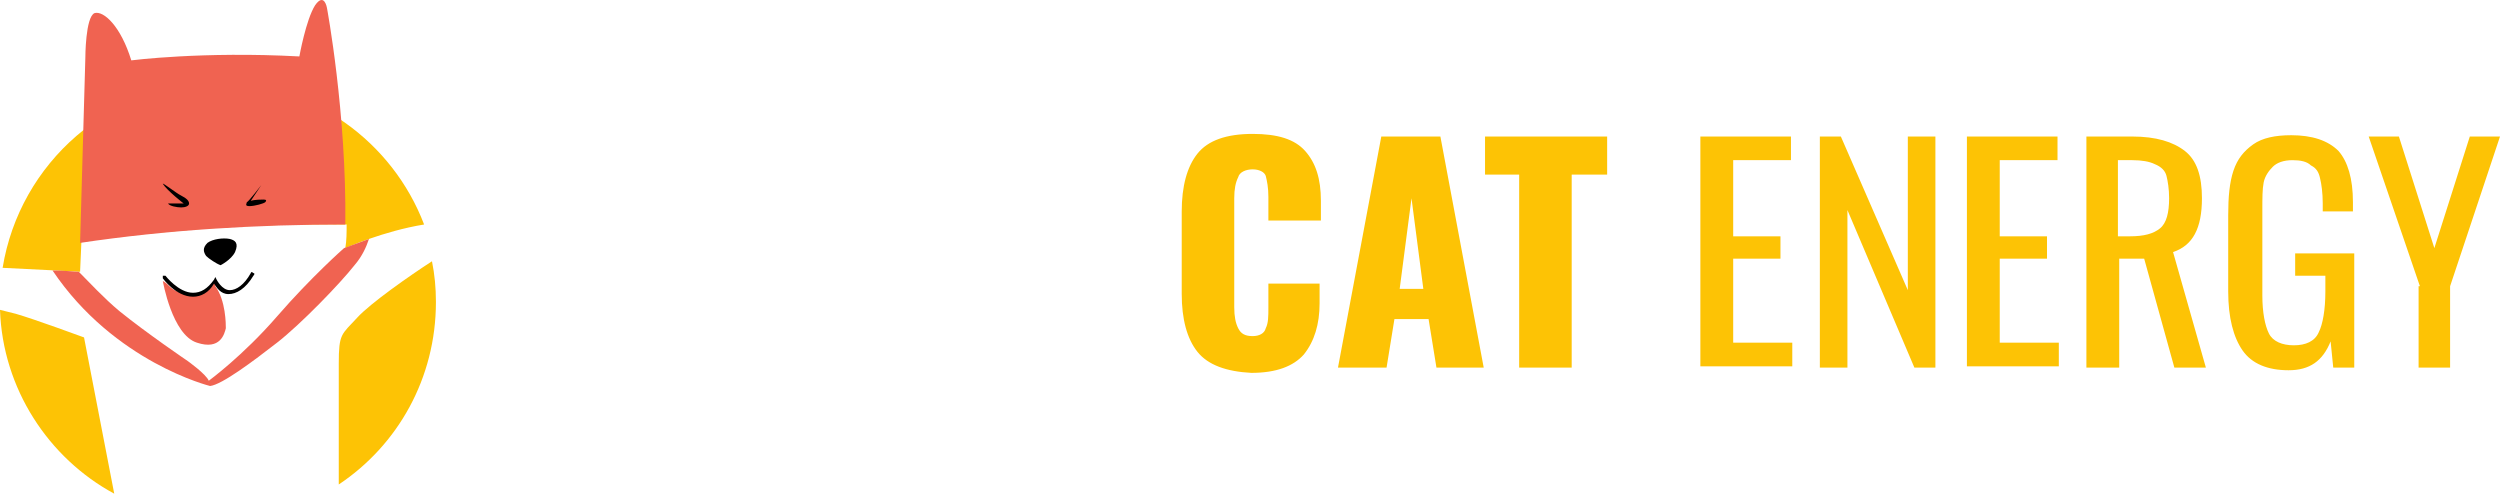
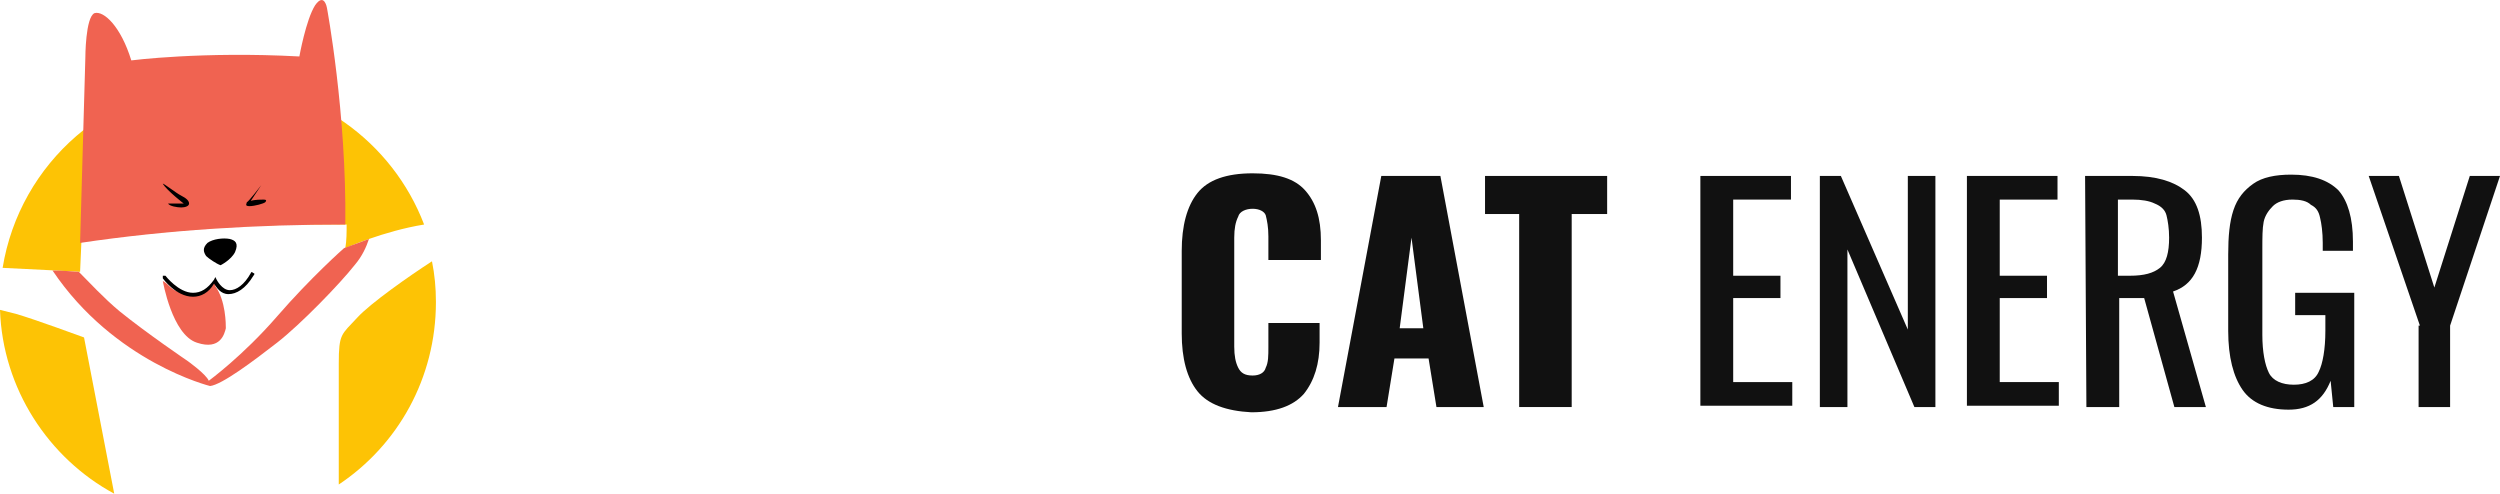
- <svg xmlns="http://www.w3.org/2000/svg" id="Layer_2" viewBox="0 0.002 190.4 37.598">
-   <style>
-         .st0{fill:#fdc305}.st1{fill:#f06351}
-     </style>
-   <path d="M6.1 20.7l.1-2.3c6.7-.9 13.4-1.4 20.2-1.3 0 .6 0 1.2-.1 1.8 0 0 2.9-1.3 6-1.8-2.4-6.3-8.5-10.8-15.6-10.8C8.4 6.3 1.5 12.4.2 20.4c2.2.1 5.9.3 5.9.3zM27.2 24.2c-1.2 1.3-1.4 1.2-1.4 3.5v9.2c4.5-3 7.4-8.1 7.4-13.9 0-1.1-.1-2.1-.3-3.1-1.7 1.1-4.7 3.2-5.7 4.3zM6.4 25.7s-3.8-1.4-5.2-1.8L0 23.6c.2 6 3.7 11.3 8.7 14L6.4 25.7z" class="st0" />
-   <path d="M26.3 17.1C26.4 8.6 24.9.6 24.9.6s-.2-1.2-.9-.2c-.7 1.1-1.2 3.9-1.2 3.9-7.4-.4-12.8.3-12.8.3C9.2 2 7.9.8 7.2 1c-.7.3-.7 3.4-.7 3.4l-.4 14.1c6.7-1 13.5-1.4 20.2-1.4z" class="st1" />
-   <path d="M12.4 14c0-.1 1 .7 1.4.9.4.2.6.4.6.6 0 .2-.3.3-.6.3s-.9-.1-1-.3H14c.1.1-1.3-1-1.6-1.5zM19.9 14.1s-1 1.3-1.1 1.3c0 .1-.2.3.2.3s1.1-.2 1.2-.3c.1-.1.1-.2-.1-.2s-.7 0-1 .1l.8-1.2s.1-.1 0 0zM16.8 20.2s.8-.4 1.1-1c.3-.7 0-.9-.4-1-.5-.1-1.3 0-1.7.3-.4.4-.3.7-.1 1 .2.2.8.6 1.1.7z" />
-   <path d="M16.3 21.5s-.2.4-.5.6c-.2.2-.6.4-1 .4-.6 0-1.1-.2-1.5-.4-.2-.1-.4-.3-.5-.4-.2-.2-.4-.3-.4-.3s.7 4.1 2.6 4.7c1.8.6 2.1-.7 2.2-1.1 0-.3 0-2.1-.8-3.2.1-.4 0-.2-.1-.3z" class="st1" />
-   <path d="M14.7 22.6c-1.3 0-2.3-1.4-2.3-1.4V21h.2s1 1.3 2.1 1.3c.6 0 1.1-.3 1.6-1l.1-.2.1.2s.4.8 1 .8c.5 0 1.1-.4 1.6-1.3 0-.1.1-.1.2 0 .1 0 .1.1 0 .2-.6 1-1.3 1.4-1.9 1.4-.6 0-.9-.5-1.1-.8-.4.7-1 1-1.6 1z" />
-   <path d="M26.2 18.9s-2.5 2.2-5.1 5.2-5.2 4.9-5.2 4.9c-.2-.5-1.6-1.5-1.6-1.5s-3.1-2.1-5.2-3.8c-1.2-1-2.3-2.2-3.1-3-.3 0-1.1-.1-2-.1 4.7 7 12 8.8 12 8.8.9-.1 3.3-1.9 5.1-3.3 1.8-1.4 4.8-4.5 5.9-5.9.6-.7.9-1.4 1.1-2-1.1.4-1.9.7-1.9.7z" class="st1" />
+ <svg xmlns="http://www.w3.org/2000/svg" version="1.1" id="Layer_1" x="0px" y="0px" viewBox="0 0 190.4 37.6" style="enable-background:new 0 0 190.4 37.6;" xml:space="preserve">
+   <style type="text/css">
+ 	.st0{fill:#FDC305;}
+ 	.st1{fill:#F06351;}
+ 	.st2{fill:#111111;}
+ </style>
  <g>
-     <path fill="#111" d="M1.2 16.6c-.8-1-1.2-2.5-1.2-4.4V5.9C0 4 .4 2.5 1.2 1.5 2 .5 3.4 0 5.4 0c1.9 0 3.2.4 4 1.3.8.9 1.2 2.1 1.2 3.8v1.5h-4V4.8c0-.7-.1-1.2-.2-1.6-.1-.3-.5-.5-1-.5s-1 .2-1.1.6c-.2.4-.3.9-.3 1.6v8.3c0 .7.1 1.2.3 1.6.2.4.5.6 1.1.6.5 0 .9-.2 1-.6.2-.4.2-.9.2-1.6v-1.8h3.9v1.5c0 1.6-.4 2.9-1.2 3.9-.8.9-2.1 1.4-4 1.4-1.9-.1-3.3-.6-4.1-1.6zM15.2.2h4.5L23 17.8h-3.6l-.6-3.7h-2.6l-.6 3.7h-3.7L15.2.2zm3.2 11.6l-.9-6.9-.9 6.9h1.8zM25.8 3.1h-2.7V.2h9.3v2.9h-2.7v14.7h-4V3.1zM39.5.2h6.9V2H42v5.8h3.6v1.7H42v6.4h4.5v1.8h-7V.2zM48.5.2h1.7l5.1 11.7V.2h2.1v17.6h-1.6l-5.1-12v12h-2.1V.2zM59.8.2h6.9V2h-4.4v5.8h3.6v1.7h-3.6v6.4h4.5v1.8h-7V.2zM68.8.2h3.6c1.8 0 3.1.4 4 1.1s1.3 1.9 1.3 3.6c0 2.3-.7 3.6-2.2 4.1l2.5 8.8h-2.4l-2.3-8.3h-1.9v8.3h-2.5V.2zm3.4 7.6c1.1 0 1.8-.2 2.3-.6.5-.4.7-1.2.7-2.3 0-.7-.1-1.3-.2-1.7s-.4-.7-.9-.9c-.4-.2-1-.3-1.7-.3h-1.1v5.8h.9zM80.8 16.5c-.7-1-1.1-2.5-1.1-4.5V6.2c0-1.4.1-2.5.4-3.4.3-.9.8-1.5 1.5-2s1.7-.7 2.9-.7c1.6 0 2.8.4 3.6 1.2.7.8 1.1 2.1 1.1 3.9v.7h-2.3v-.6c0-.8-.1-1.5-.2-1.9-.1-.5-.3-.8-.7-1-.3-.3-.8-.4-1.4-.4-.7 0-1.2.2-1.5.5-.3.3-.6.7-.7 1.2-.1.5-.1 1.2-.1 2.1v6.5c0 1.3.2 2.3.5 2.9.3.6 1 .9 1.9.9.9 0 1.6-.3 1.9-1 .3-.6.5-1.7.5-3.1v-1.2h-2.3V9.1h4.5v8.7h-1.6l-.2-2c-.6 1.5-1.6 2.2-3.2 2.2s-2.8-.5-3.5-1.5zM94.3 11.6L90.4.2h2.3l2.7 8.5L98.1.2h2.3l-3.8 11.4v6.2h-2.4v-6.2z" class="st0" transform="translate(90 10.2)" />
+     <path class="st0" d="M6.1,20.7l0.1-2.3c6.7-0.9,13.4-1.4,20.2-1.3c0,0.6,0,1.2-0.1,1.8c0,0,2.9-1.3,6-1.8   c-2.4-6.3-8.5-10.8-15.6-10.8c-8.3,0-15.2,6.1-16.5,14.1C2.4,20.5,6.1,20.7,6.1,20.7z" />
+     <path class="st0" d="M27.2,24.2c-1.2,1.3-1.4,1.2-1.4,3.5c0,0.9,0,4.9,0,9.2c4.5-3,7.4-8.1,7.4-13.9c0-1.1-0.1-2.1-0.3-3.1   C31.2,21,28.2,23.1,27.2,24.2z" />
+     <path class="st0" d="M6.4,25.7c0,0-3.8-1.4-5.2-1.8c-0.4-0.1-0.8-0.2-1.2-0.3c0.2,6,3.7,11.3,8.7,14L6.4,25.7z" />
+   </g>
+   <path class="st1" d="M26.3,17.1c0.1-8.5-1.4-16.5-1.4-16.5S24.7-0.6,24,0.4c-0.7,1.1-1.2,3.9-1.2,3.9C15.4,3.9,10,4.6,10,4.6  C9.2,2,7.9,0.8,7.2,1C6.5,1.3,6.5,4.4,6.5,4.4L6.1,18.5C12.8,17.5,19.6,17.1,26.3,17.1z" />
+   <path d="M12.4,14c0-0.1,1,0.7,1.4,0.9s0.6,0.4,0.6,0.6c0,0.2-0.3,0.3-0.6,0.3s-0.9-0.1-1-0.3c0,0,0.6,0,0.9,0H14  C14.1,15.6,12.7,14.5,12.4,14z" />
+   <path d="M19.9,14.1c0,0-1,1.3-1.1,1.3c0,0.1-0.2,0.3,0.2,0.3s1.1-0.2,1.2-0.3s0.1-0.2-0.1-0.2s-0.7,0-1,0.1L19.9,14.1  C19.9,14.1,20,14,19.9,14.1z" />
+   <path d="M16.8,20.2c0,0,0.8-0.4,1.1-1c0.3-0.7,0-0.9-0.4-1c-0.5-0.1-1.3,0-1.7,0.3c-0.4,0.4-0.3,0.7-0.1,1  C15.9,19.7,16.5,20.1,16.8,20.2z" />
+   <path class="st1" d="M16.3,21.5c0,0-0.2,0.4-0.5,0.6c-0.2,0.2-0.6,0.4-1,0.4c-0.6,0-1.1-0.2-1.5-0.4c-0.2-0.1-0.4-0.3-0.5-0.4  c-0.2-0.2-0.4-0.3-0.4-0.3s0.7,4.1,2.6,4.7c1.8,0.6,2.1-0.7,2.2-1.1c0-0.3,0-2.1-0.8-3.2C16.5,21.4,16.4,21.6,16.3,21.5z" />
+   <g>
+     <path d="M14.7,22.6L14.7,22.6c-1.3,0-2.3-1.4-2.3-1.4c0-0.1,0-0.2,0-0.2c0.1,0,0.2,0,0.2,0s1,1.3,2.1,1.3l0,0c0.6,0,1.1-0.3,1.6-1   l0.1-0.2l0.1,0.2c0,0,0.4,0.8,1,0.8c0.5,0,1.1-0.4,1.6-1.3c0-0.1,0.1-0.1,0.2,0c0.1,0,0.1,0.1,0,0.2c-0.6,1-1.3,1.4-1.9,1.4   s-0.9-0.5-1.1-0.8C15.9,22.3,15.3,22.6,14.7,22.6z" />
+   </g>
+   <path class="st1" d="M26.2,18.9c0,0-2.5,2.2-5.1,5.2S15.9,29,15.9,29c-0.2-0.5-1.6-1.5-1.6-1.5s-3.1-2.1-5.2-3.8  c-1.2-1-2.3-2.2-3.1-3c-0.3,0-1.1-0.1-2-0.1c4.7,7,12,8.8,12,8.8c0.9-0.1,3.3-1.9,5.1-3.3c1.8-1.4,4.8-4.5,5.9-5.9  c0.6-0.7,0.9-1.4,1.1-2C27,18.6,26.2,18.9,26.2,18.9z" />
+   <g transform="matrix(1, 0, 0, 1, 90, 10.2)">
+     <path class="st2" d="M1.2,19.6c-0.8-1-1.2-2.5-1.2-4.4V8.9C0,7,0.4,5.5,1.2,4.5S3.4,3,5.4,3c1.9,0,3.2,0.4,4,1.3   c0.8,0.9,1.2,2.1,1.2,3.8v1.5h-4V7.8c0-0.7-0.1-1.2-0.2-1.6c-0.1-0.3-0.5-0.5-1-0.5s-1,0.2-1.1,0.6C4.1,6.7,4,7.2,4,7.9v8.3   c0,0.7,0.1,1.2,0.3,1.6c0.2,0.4,0.5,0.6,1.1,0.6c0.5,0,0.9-0.2,1-0.6c0.2-0.4,0.2-0.9,0.2-1.6v-1.8h3.9v1.5c0,1.6-0.4,2.9-1.2,3.9   c-0.8,0.9-2.1,1.4-4,1.4C3.4,21.1,2,20.6,1.2,19.6z" />
+     <path class="st2" d="M15.2,3.2h4.5L23,20.8h-3.6l-0.6-3.7h-2.6l-0.6,3.7h-3.7L15.2,3.2z M18.4,14.8l-0.9-6.9l-0.9,6.9H18.4z" />
+     <path class="st2" d="M25.8,6.1h-2.7V3.2h9.3v2.9h-2.7v14.7h-4V6.1H25.8z" />
+     <path class="st2" d="M39.5,3.2h6.9V5H42v5.8h3.6v1.7H42v6.4h4.5v1.8h-7V3.2z" />
+     <path class="st2" d="M48.5,3.2h1.7l5.1,11.7V3.2h2.1v17.6h-1.6l-5.1-12v12h-2.1V3.2H48.5z" />
+     <path class="st2" d="M59.8,3.2h6.9V5h-4.4v5.8h3.6v1.7h-3.6v6.4h4.5v1.8h-7C59.8,20.7,59.8,3.2,59.8,3.2z" />
+     <path class="st2" d="M68.8,3.2h3.6c1.8,0,3.1,0.4,4,1.1s1.3,1.9,1.3,3.6c0,2.3-0.7,3.6-2.2,4.1l2.5,8.8h-2.4l-2.3-8.3h-1.9v8.3   h-2.5L68.8,3.2L68.8,3.2z M72.2,10.8c1.1,0,1.8-0.2,2.3-0.6C75,9.8,75.2,9,75.2,7.9c0-0.7-0.1-1.3-0.2-1.7s-0.4-0.7-0.9-0.9   c-0.4-0.2-1-0.3-1.7-0.3h-1.1v5.8C71.3,10.8,72.2,10.8,72.2,10.8z" />
+     <path class="st2" d="M80.8,19.5c-0.7-1-1.1-2.5-1.1-4.5V9.2c0-1.4,0.1-2.5,0.4-3.4s0.8-1.5,1.5-2s1.7-0.7,2.9-0.7   c1.6,0,2.8,0.4,3.6,1.2c0.7,0.8,1.1,2.1,1.1,3.9v0.7h-2.3V8.3c0-0.8-0.1-1.5-0.2-1.9c-0.1-0.5-0.3-0.8-0.7-1   C85.7,5.1,85.2,5,84.6,5c-0.7,0-1.2,0.2-1.5,0.5s-0.6,0.7-0.7,1.2s-0.1,1.2-0.1,2.1v6.5c0,1.3,0.2,2.3,0.5,2.9s1,0.9,1.9,0.9   s1.6-0.3,1.9-1c0.3-0.6,0.5-1.7,0.5-3.1v-1.2h-2.3v-1.7h4.5v8.7h-1.6l-0.2-2c-0.6,1.5-1.6,2.2-3.2,2.2C82.7,21,81.5,20.5,80.8,19.5   z" />
+     <path class="st2" d="M94.3,14.6L90.4,3.2h2.3l2.7,8.5l2.7-8.5h2.3l-3.8,11.4v6.2h-2.4v-6.2H94.3z" />
  </g>
</svg>
